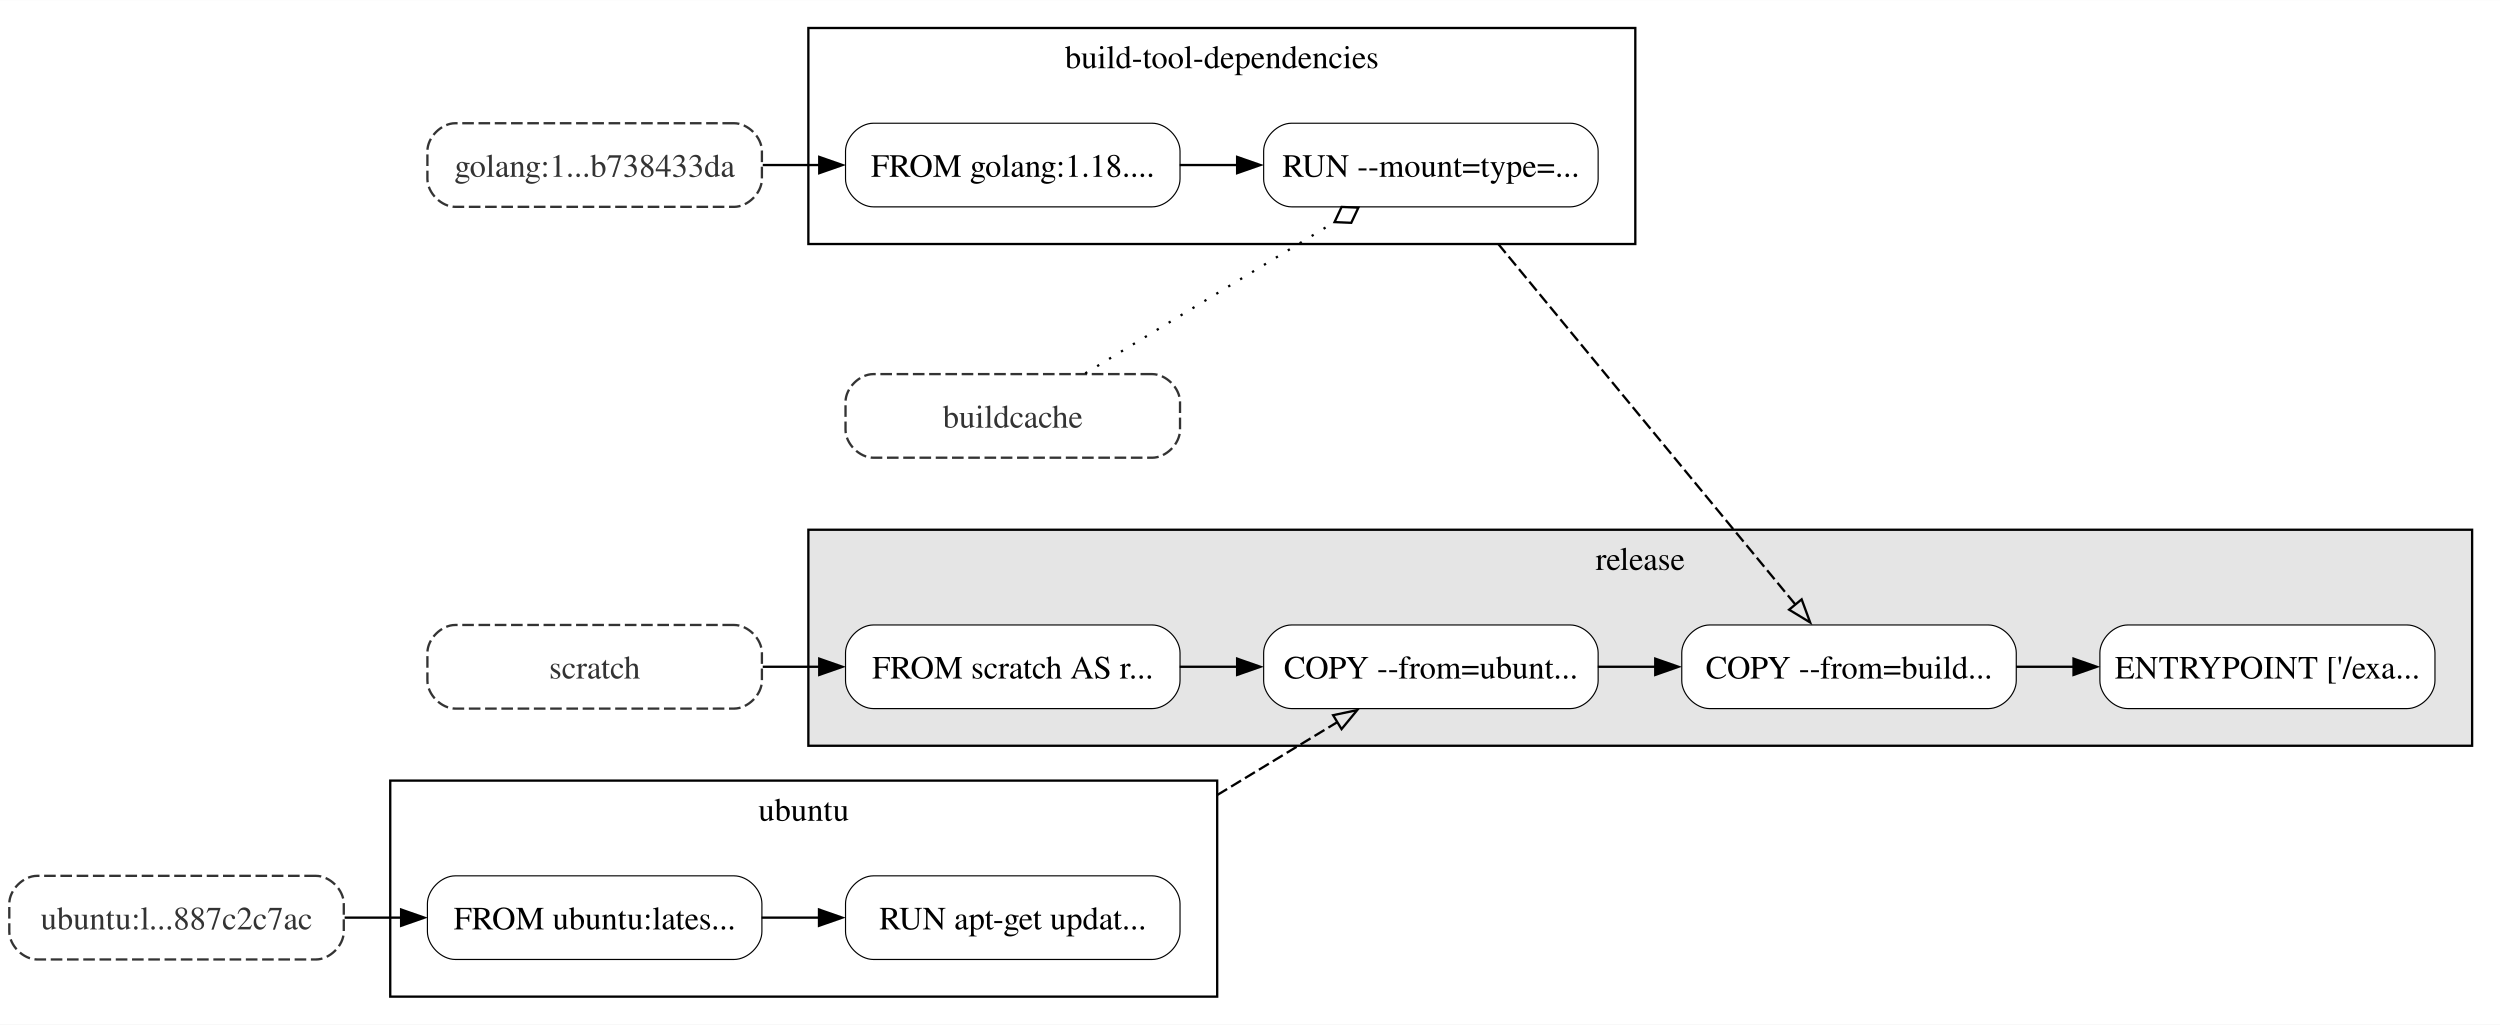
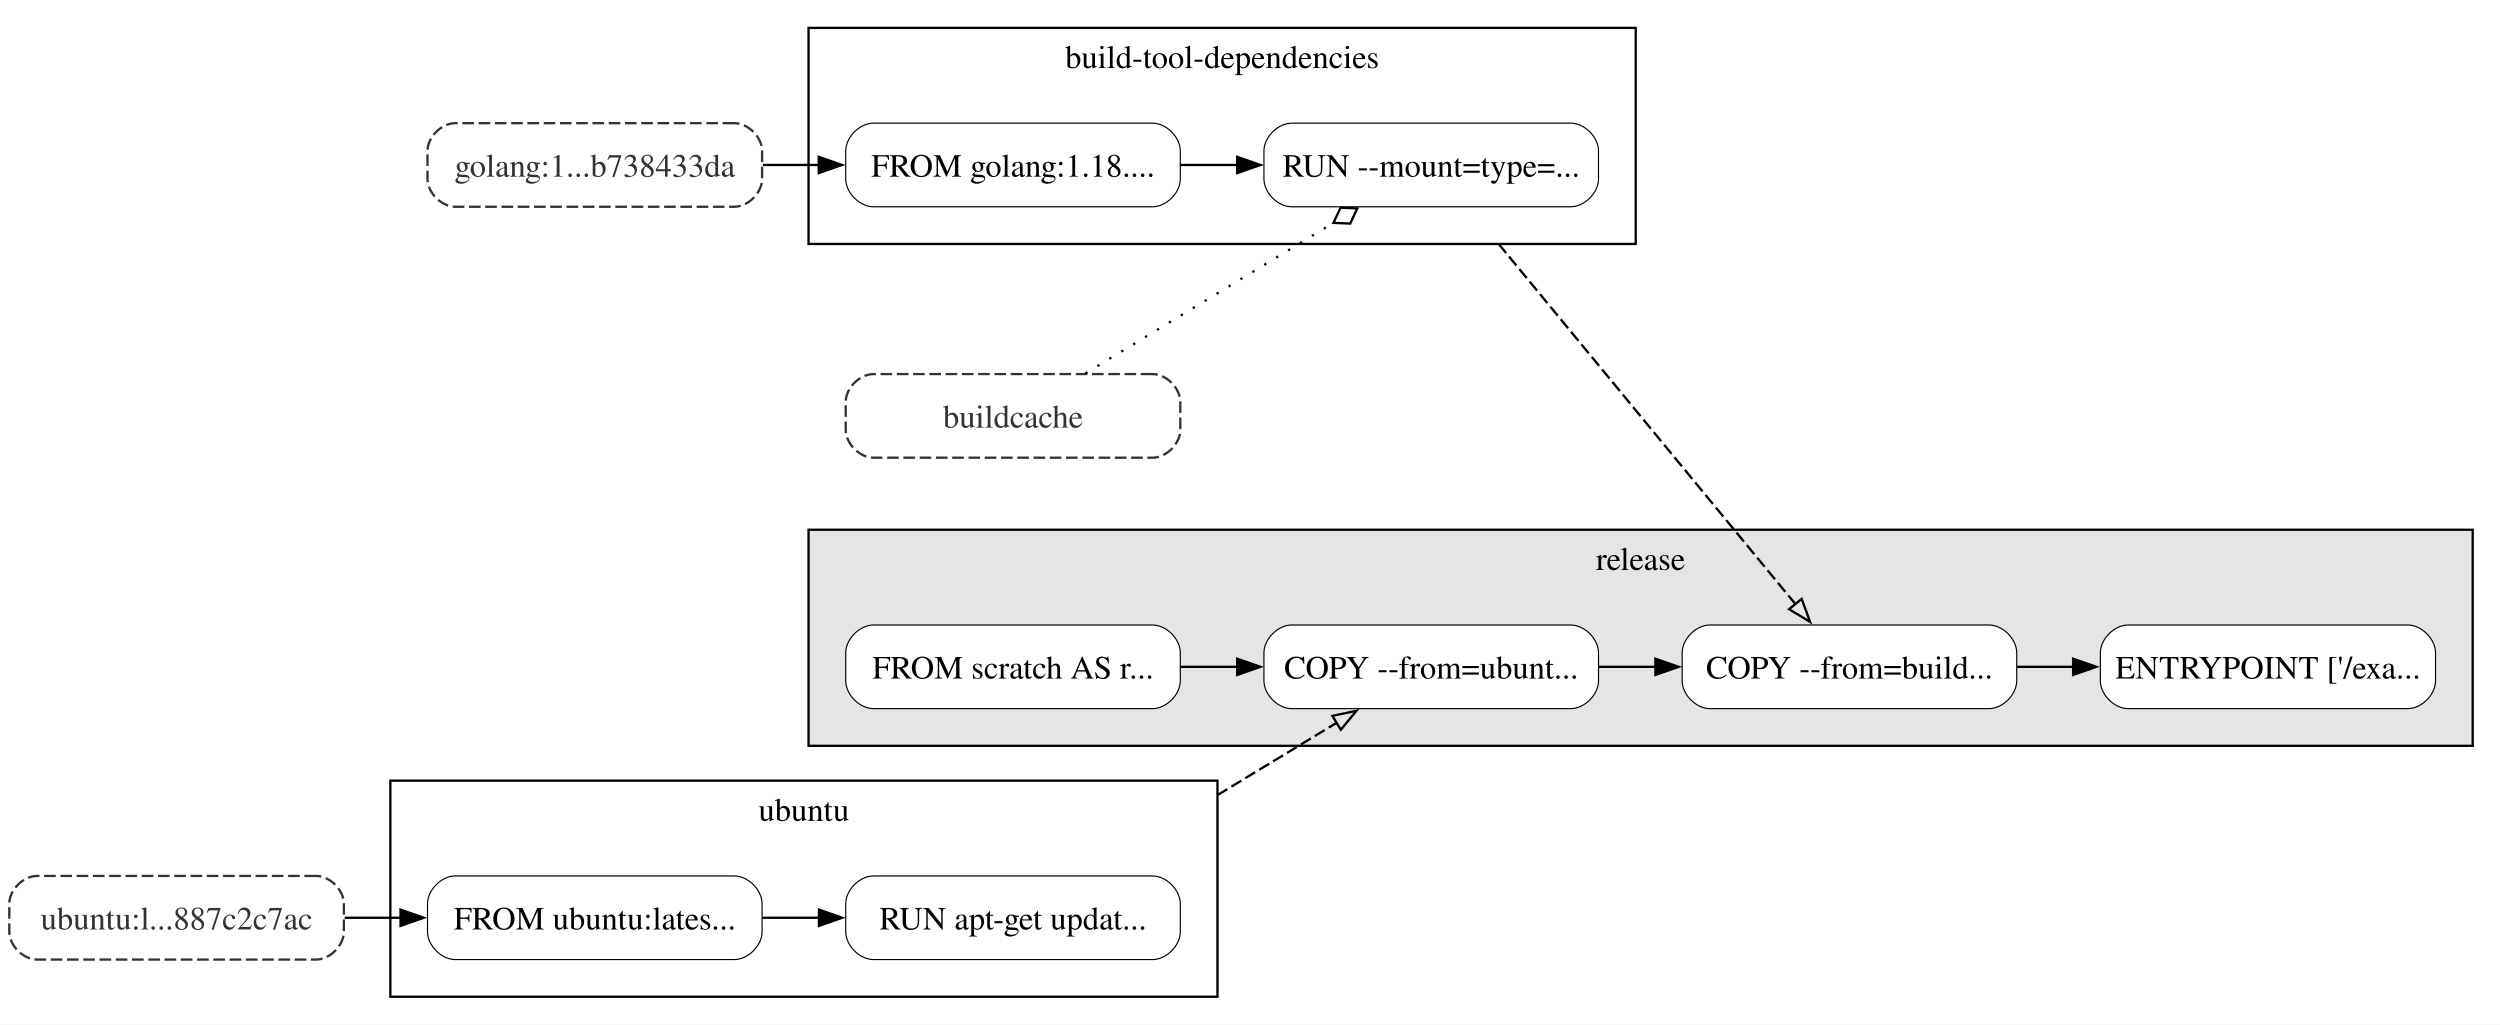
- <svg xmlns="http://www.w3.org/2000/svg" width="1076pt" height="441pt" viewBox="0.00 0.00 1076.25 441.00">
+ <svg xmlns="http://www.w3.org/2000/svg" width="1076pt" height="441pt" viewBox="0.00 0.00 1076.00 441.00">
  <g id="graph0" class="graph" transform="scale(1 1) rotate(0) translate(4 437)">
    <polygon fill="white" stroke="none" points="-4,4 -4,-437 1072.25,-437 1072.25,4 -4,4" />
    <g id="clust1" class="cluster">
      <polygon fill="none" stroke="black" points="164,-8 164,-101 520,-101 520,-8 164,-8" />
-       <text text-anchor="middle" x="342" y="-83.7" font-family="Times,serif" font-size="14.00">ubuntu</text>
+       <text xml:space="preserve" text-anchor="middle" x="342" y="-83.7" font-family="Times,serif" font-size="14.00">ubuntu</text>
    </g>
    <g id="clust2" class="cluster">
      <polygon fill="none" stroke="black" points="344,-332 344,-425 700,-425 700,-332 344,-332" />
-       <text text-anchor="middle" x="522" y="-407.7" font-family="Times,serif" font-size="14.00">build-tool-dependencies</text>
+       <text xml:space="preserve" text-anchor="middle" x="522" y="-407.7" font-family="Times,serif" font-size="14.00">build-tool-dependencies</text>
    </g>
    <g id="clust3" class="cluster">
      <polygon fill="#e5e5e5" stroke="black" points="344,-116 344,-209 1060.25,-209 1060.25,-116 344,-116" />
-       <text text-anchor="middle" x="702.12" y="-191.7" font-family="Times,serif" font-size="14.00">release</text>
+       <text xml:space="preserve" text-anchor="middle" x="702.12" y="-191.7" font-family="Times,serif" font-size="14.00">release</text>
    </g>
    <g id="node1" class="node">
      <path fill="white" stroke="black" stroke-width="0.5" d="M312,-60C312,-60 192,-60 192,-60 186,-60 180,-54 180,-48 180,-48 180,-36 180,-36 180,-30 186,-24 192,-24 192,-24 312,-24 312,-24 318,-24 324,-30 324,-36 324,-36 324,-48 324,-48 324,-54 318,-60 312,-60" />
-       <text text-anchor="middle" x="252" y="-36.95" font-family="Times,serif" font-size="14.00">FROM ubuntu:lates...</text>
+       <text xml:space="preserve" text-anchor="middle" x="252" y="-36.95" font-family="Times,serif" font-size="14.00">FROM ubuntu:lates...</text>
    </g>
    <g id="node2" class="node">
      <path fill="white" stroke="black" stroke-width="0.5" d="M492,-60C492,-60 372,-60 372,-60 366,-60 360,-54 360,-48 360,-48 360,-36 360,-36 360,-30 366,-24 372,-24 372,-24 492,-24 492,-24 498,-24 504,-30 504,-36 504,-36 504,-48 504,-48 504,-54 498,-60 492,-60" />
-       <text text-anchor="middle" x="432" y="-36.95" font-family="Times,serif" font-size="14.00">RUN apt-get updat...</text>
+       <text xml:space="preserve" text-anchor="middle" x="432" y="-36.95" font-family="Times,serif" font-size="14.00">RUN apt-get updat...</text>
    </g>
    <g id="edge1" class="edge">
-       <path fill="none" stroke="black" d="M323.86,-42C332.06,-42 340.47,-42 348.81,-42" />
-       <polygon fill="black" stroke="black" points="348.58,-45.5 358.58,-42 348.58,-38.5 348.58,-45.5" />
+       <path fill="none" stroke="black" d="M324.12,-42C332.15,-42 340.38,-42 348.54,-42" />
+       <polygon fill="black" stroke="black" points="348.48,-45.5 358.48,-42 348.48,-38.5 348.48,-45.5" />
    </g>
    <g id="node9" class="node">
      <path fill="white" stroke="black" stroke-width="0.5" d="M672,-168C672,-168 552,-168 552,-168 546,-168 540,-162 540,-156 540,-156 540,-144 540,-144 540,-138 546,-132 552,-132 552,-132 672,-132 672,-132 678,-132 684,-138 684,-144 684,-144 684,-156 684,-156 684,-162 678,-168 672,-168" />
-       <text text-anchor="middle" x="612" y="-144.95" font-family="Times,serif" font-size="14.00">COPY --from=ubunt...</text>
+       <text xml:space="preserve" text-anchor="middle" x="612" y="-144.95" font-family="Times,serif" font-size="14.00">COPY --from=ubunt...</text>
    </g>
-     <g id="edge10" class="edge">
-       <path fill="none" stroke="black" stroke-dasharray="5,2" d="M520,-94.79C538.16,-105.8 556.43,-116.89 571.78,-126.21" />
-       <polygon fill="none" stroke="black" points="569.9,-129.16 580.27,-131.35 573.54,-123.17 569.9,-129.16" />
+     <g id="edge9" class="edge">
+       <path fill="none" stroke="black" stroke-dasharray="5,2" d="M520,-94.79C538,-105.71 556.1,-116.69 571.37,-125.96" />
+       <polygon fill="none" stroke="black" points="569.45,-128.88 579.82,-131.08 573.08,-122.9 569.45,-128.88" />
    </g>
    <g id="node3" class="node">
      <path fill="none" stroke="#333333" stroke-dasharray="5,2" d="M132,-60C132,-60 12,-60 12,-60 6,-60 0,-54 0,-48 0,-48 0,-36 0,-36 0,-30 6,-24 12,-24 12,-24 132,-24 132,-24 138,-24 144,-30 144,-36 144,-36 144,-48 144,-48 144,-54 138,-60 132,-60" />
-       <text text-anchor="middle" x="72" y="-36.95" font-family="Times,serif" font-size="14.00" fill="#333333">ubuntu:l...887c2c7ac</text>
+       <text xml:space="preserve" text-anchor="middle" x="72" y="-36.95" font-family="Times,serif" font-size="14.00" fill="#333333">ubuntu:l...887c2c7ac</text>
    </g>
    <g id="edge2" class="edge">
-       <path fill="none" stroke="black" d="M144.37,-42C152.39,-42 160.61,-42 168.76,-42" />
-       <polygon fill="black" stroke="black" points="168.68,-45.5 178.68,-42 168.68,-38.5 168.68,-45.5" />
+       <path fill="none" stroke="black" d="M144.37,-42C152.33,-42 160.48,-42 168.56,-42" />
+       <polygon fill="black" stroke="black" points="168.39,-45.5 178.39,-42 168.39,-38.5 168.39,-45.5" />
    </g>
    <g id="node4" class="node">
      <path fill="white" stroke="black" stroke-width="0.5" d="M492,-384C492,-384 372,-384 372,-384 366,-384 360,-378 360,-372 360,-372 360,-360 360,-360 360,-354 366,-348 372,-348 372,-348 492,-348 492,-348 498,-348 504,-354 504,-360 504,-360 504,-372 504,-372 504,-378 498,-384 492,-384" />
-       <text text-anchor="middle" x="432" y="-360.95" font-family="Times,serif" font-size="14.00">FROM golang:1.18....</text>
+       <text xml:space="preserve" text-anchor="middle" x="432" y="-360.95" font-family="Times,serif" font-size="14.00">FROM golang:1.18....</text>
    </g>
    <g id="node5" class="node">
      <path fill="white" stroke="black" stroke-width="0.5" d="M672,-384C672,-384 552,-384 552,-384 546,-384 540,-378 540,-372 540,-372 540,-360 540,-360 540,-354 546,-348 552,-348 552,-348 672,-348 672,-348 678,-348 684,-354 684,-360 684,-360 684,-372 684,-372 684,-378 678,-384 672,-384" />
-       <text text-anchor="middle" x="612" y="-360.95" font-family="Times,serif" font-size="14.00">RUN --mount=type=...</text>
+       <text xml:space="preserve" text-anchor="middle" x="612" y="-360.95" font-family="Times,serif" font-size="14.00">RUN --mount=type=...</text>
    </g>
    <g id="edge3" class="edge">
-       <path fill="none" stroke="black" d="M503.86,-366C512.06,-366 520.47,-366 528.81,-366" />
-       <polygon fill="black" stroke="black" points="528.58,-369.5 538.58,-366 528.58,-362.5 528.58,-369.5" />
+       <path fill="none" stroke="black" d="M504.12,-366C512.15,-366 520.38,-366 528.54,-366" />
+       <polygon fill="black" stroke="black" points="528.48,-369.5 538.48,-366 528.48,-362.5 528.48,-369.5" />
    </g>
    <g id="node10" class="node">
      <path fill="white" stroke="black" stroke-width="0.5" d="M852,-168C852,-168 732,-168 732,-168 726,-168 720,-162 720,-156 720,-156 720,-144 720,-144 720,-138 726,-132 732,-132 732,-132 852,-132 852,-132 858,-132 864,-138 864,-144 864,-144 864,-156 864,-156 864,-162 858,-168 852,-168" />
-       <text text-anchor="middle" x="792" y="-144.95" font-family="Times,serif" font-size="14.00">COPY --from=build...</text>
+       <text xml:space="preserve" text-anchor="middle" x="792" y="-144.95" font-family="Times,serif" font-size="14.00">COPY --from=build...</text>
    </g>
-     <g id="edge11" class="edge">
-       <path fill="none" stroke="black" stroke-dasharray="5,2" d="M641.01,-332C676.42,-289.05 736.62,-215.99 768.94,-176.77" />
-       <polygon fill="none" stroke="black" points="771.61,-179.03 775.27,-169.09 766.21,-174.58 771.61,-179.03" />
+     <g id="edge10" class="edge">
+       <path fill="none" stroke="black" stroke-dasharray="5,2" d="M641.02,-332C676.35,-289.12 736.4,-216.26 768.76,-176.99" />
+       <polygon fill="none" stroke="black" points="771.43,-179.26 775.08,-169.31 766.02,-174.8 771.43,-179.26" />
    </g>
    <g id="node6" class="node">
      <path fill="none" stroke="#333333" stroke-dasharray="5,2" d="M312,-384C312,-384 192,-384 192,-384 186,-384 180,-378 180,-372 180,-372 180,-360 180,-360 180,-354 186,-348 192,-348 192,-348 312,-348 312,-348 318,-348 324,-354 324,-360 324,-360 324,-372 324,-372 324,-378 318,-384 312,-384" />
-       <text text-anchor="middle" x="252" y="-360.95" font-family="Times,serif" font-size="14.00" fill="#333333">golang:1...b738433da</text>
+       <text xml:space="preserve" text-anchor="middle" x="252" y="-360.95" font-family="Times,serif" font-size="14.00" fill="#333333">golang:1...b738433da</text>
    </g>
    <g id="edge4" class="edge">
-       <path fill="none" stroke="black" d="M324.37,-366C332.39,-366 340.61,-366 348.76,-366" />
-       <polygon fill="black" stroke="black" points="348.68,-369.5 358.68,-366 348.68,-362.5 348.68,-369.5" />
+       <path fill="none" stroke="black" d="M324.37,-366C332.33,-366 340.48,-366 348.56,-366" />
+       <polygon fill="black" stroke="black" points="348.39,-369.5 358.39,-366 348.39,-362.5 348.39,-369.5" />
    </g>
    <g id="node7" class="node">
      <path fill="none" stroke="#333333" stroke-dasharray="5,2" d="M492,-276C492,-276 372,-276 372,-276 366,-276 360,-270 360,-264 360,-264 360,-252 360,-252 360,-246 366,-240 372,-240 372,-240 492,-240 492,-240 498,-240 504,-246 504,-252 504,-252 504,-264 504,-264 504,-270 498,-276 492,-276" />
-       <text text-anchor="middle" x="432" y="-252.95" font-family="Times,serif" font-size="14.00" fill="#333333">buildcache</text>
+       <text xml:space="preserve" text-anchor="middle" x="432" y="-252.95" font-family="Times,serif" font-size="14.00" fill="#333333">buildcache</text>
    </g>
    <g id="edge5" class="edge">
-       <path fill="none" stroke="black" stroke-dasharray="1,5" d="M463.2,-276.32C492.74,-294.25 537.94,-321.67 570.57,-341.47" />
-       <polygon fill="none" stroke="black" points="570.52,-341.44 577.72,-341.13 580.78,-347.66 573.57,-347.97 570.52,-341.44" />
+       <path fill="none" stroke="black" stroke-dasharray="1,5" d="M463.2,-276.32C492.56,-294.14 537.4,-321.34 569.98,-341.11" />
+       <polygon fill="none" stroke="black" points="569.92,-341.08 577.13,-340.77 580.18,-347.3 572.98,-347.61 569.92,-341.08" />
    </g>
    <g id="node8" class="node">
      <path fill="white" stroke="black" stroke-width="0.5" d="M492,-168C492,-168 372,-168 372,-168 366,-168 360,-162 360,-156 360,-156 360,-144 360,-144 360,-138 366,-132 372,-132 372,-132 492,-132 492,-132 498,-132 504,-138 504,-144 504,-144 504,-156 504,-156 504,-162 498,-168 492,-168" />
-       <text text-anchor="middle" x="432" y="-144.95" font-family="Times,serif" font-size="14.00">FROM scratch AS r...</text>
+       <text xml:space="preserve" text-anchor="middle" x="432" y="-144.95" font-family="Times,serif" font-size="14.00">FROM scratch AS r...</text>
    </g>
    <g id="edge6" class="edge">
-       <path fill="none" stroke="black" d="M503.86,-150C512.06,-150 520.47,-150 528.81,-150" />
-       <polygon fill="black" stroke="black" points="528.58,-153.5 538.58,-150 528.58,-146.5 528.58,-153.5" />
+       <path fill="none" stroke="black" d="M504.12,-150C512.15,-150 520.38,-150 528.54,-150" />
+       <polygon fill="black" stroke="black" points="528.48,-153.5 538.48,-150 528.48,-146.5 528.48,-153.5" />
    </g>
    <g id="edge7" class="edge">
-       <path fill="none" stroke="black" d="M683.86,-150C692.06,-150 700.47,-150 708.81,-150" />
-       <polygon fill="black" stroke="black" points="708.58,-153.5 718.58,-150 708.58,-146.5 708.58,-153.5" />
+       <path fill="none" stroke="black" d="M684.12,-150C692.15,-150 700.38,-150 708.54,-150" />
+       <polygon fill="black" stroke="black" points="708.48,-153.5 718.48,-150 708.48,-146.5 708.48,-153.5" />
    </g>
    <g id="node11" class="node">
      <path fill="white" stroke="black" stroke-width="0.5" d="M1032.25,-168C1032.25,-168 912,-168 912,-168 906,-168 900,-162 900,-156 900,-156 900,-144 900,-144 900,-138 906,-132 912,-132 912,-132 1032.25,-132 1032.25,-132 1038.25,-132 1044.25,-138 1044.25,-144 1044.25,-144 1044.25,-156 1044.25,-156 1044.25,-162 1038.25,-168 1032.25,-168" />
-       <text text-anchor="middle" x="972.12" y="-144.95" font-family="Times,serif" font-size="14.00">ENTRYPOINT ['/exa...</text>
+       <text xml:space="preserve" text-anchor="middle" x="972.12" y="-144.95" font-family="Times,serif" font-size="14.00">ENTRYPOINT ['/exa...</text>
    </g>
    <g id="edge8" class="edge">
-       <path fill="none" stroke="black" d="M863.91,-150C872.12,-150 880.53,-150 888.87,-150" />
-       <polygon fill="black" stroke="black" points="888.65,-153.5 898.65,-150 888.65,-146.5 888.65,-153.5" />
-     </g>
-     <g id="node12" class="node">
-       <path fill="none" stroke="#333333" stroke-dasharray="5,2" d="M312,-168C312,-168 192,-168 192,-168 186,-168 180,-162 180,-156 180,-156 180,-144 180,-144 180,-138 186,-132 192,-132 192,-132 312,-132 312,-132 318,-132 324,-138 324,-144 324,-144 324,-156 324,-156 324,-162 318,-168 312,-168" />
-       <text text-anchor="middle" x="252" y="-144.95" font-family="Times,serif" font-size="14.00" fill="#333333">scratch</text>
-     </g>
-     <g id="edge9" class="edge">
-       <path fill="none" stroke="black" d="M324.37,-150C332.39,-150 340.61,-150 348.76,-150" />
-       <polygon fill="black" stroke="black" points="348.68,-153.5 358.68,-150 348.68,-146.5 348.68,-153.5" />
+       <path fill="none" stroke="black" d="M864.17,-150C872.14,-150 880.31,-150 888.4,-150" />
+       <polygon fill="black" stroke="black" points="888.27,-153.5 898.27,-150 888.27,-146.5 888.27,-153.5" />
    </g>
  </g>
</svg>
